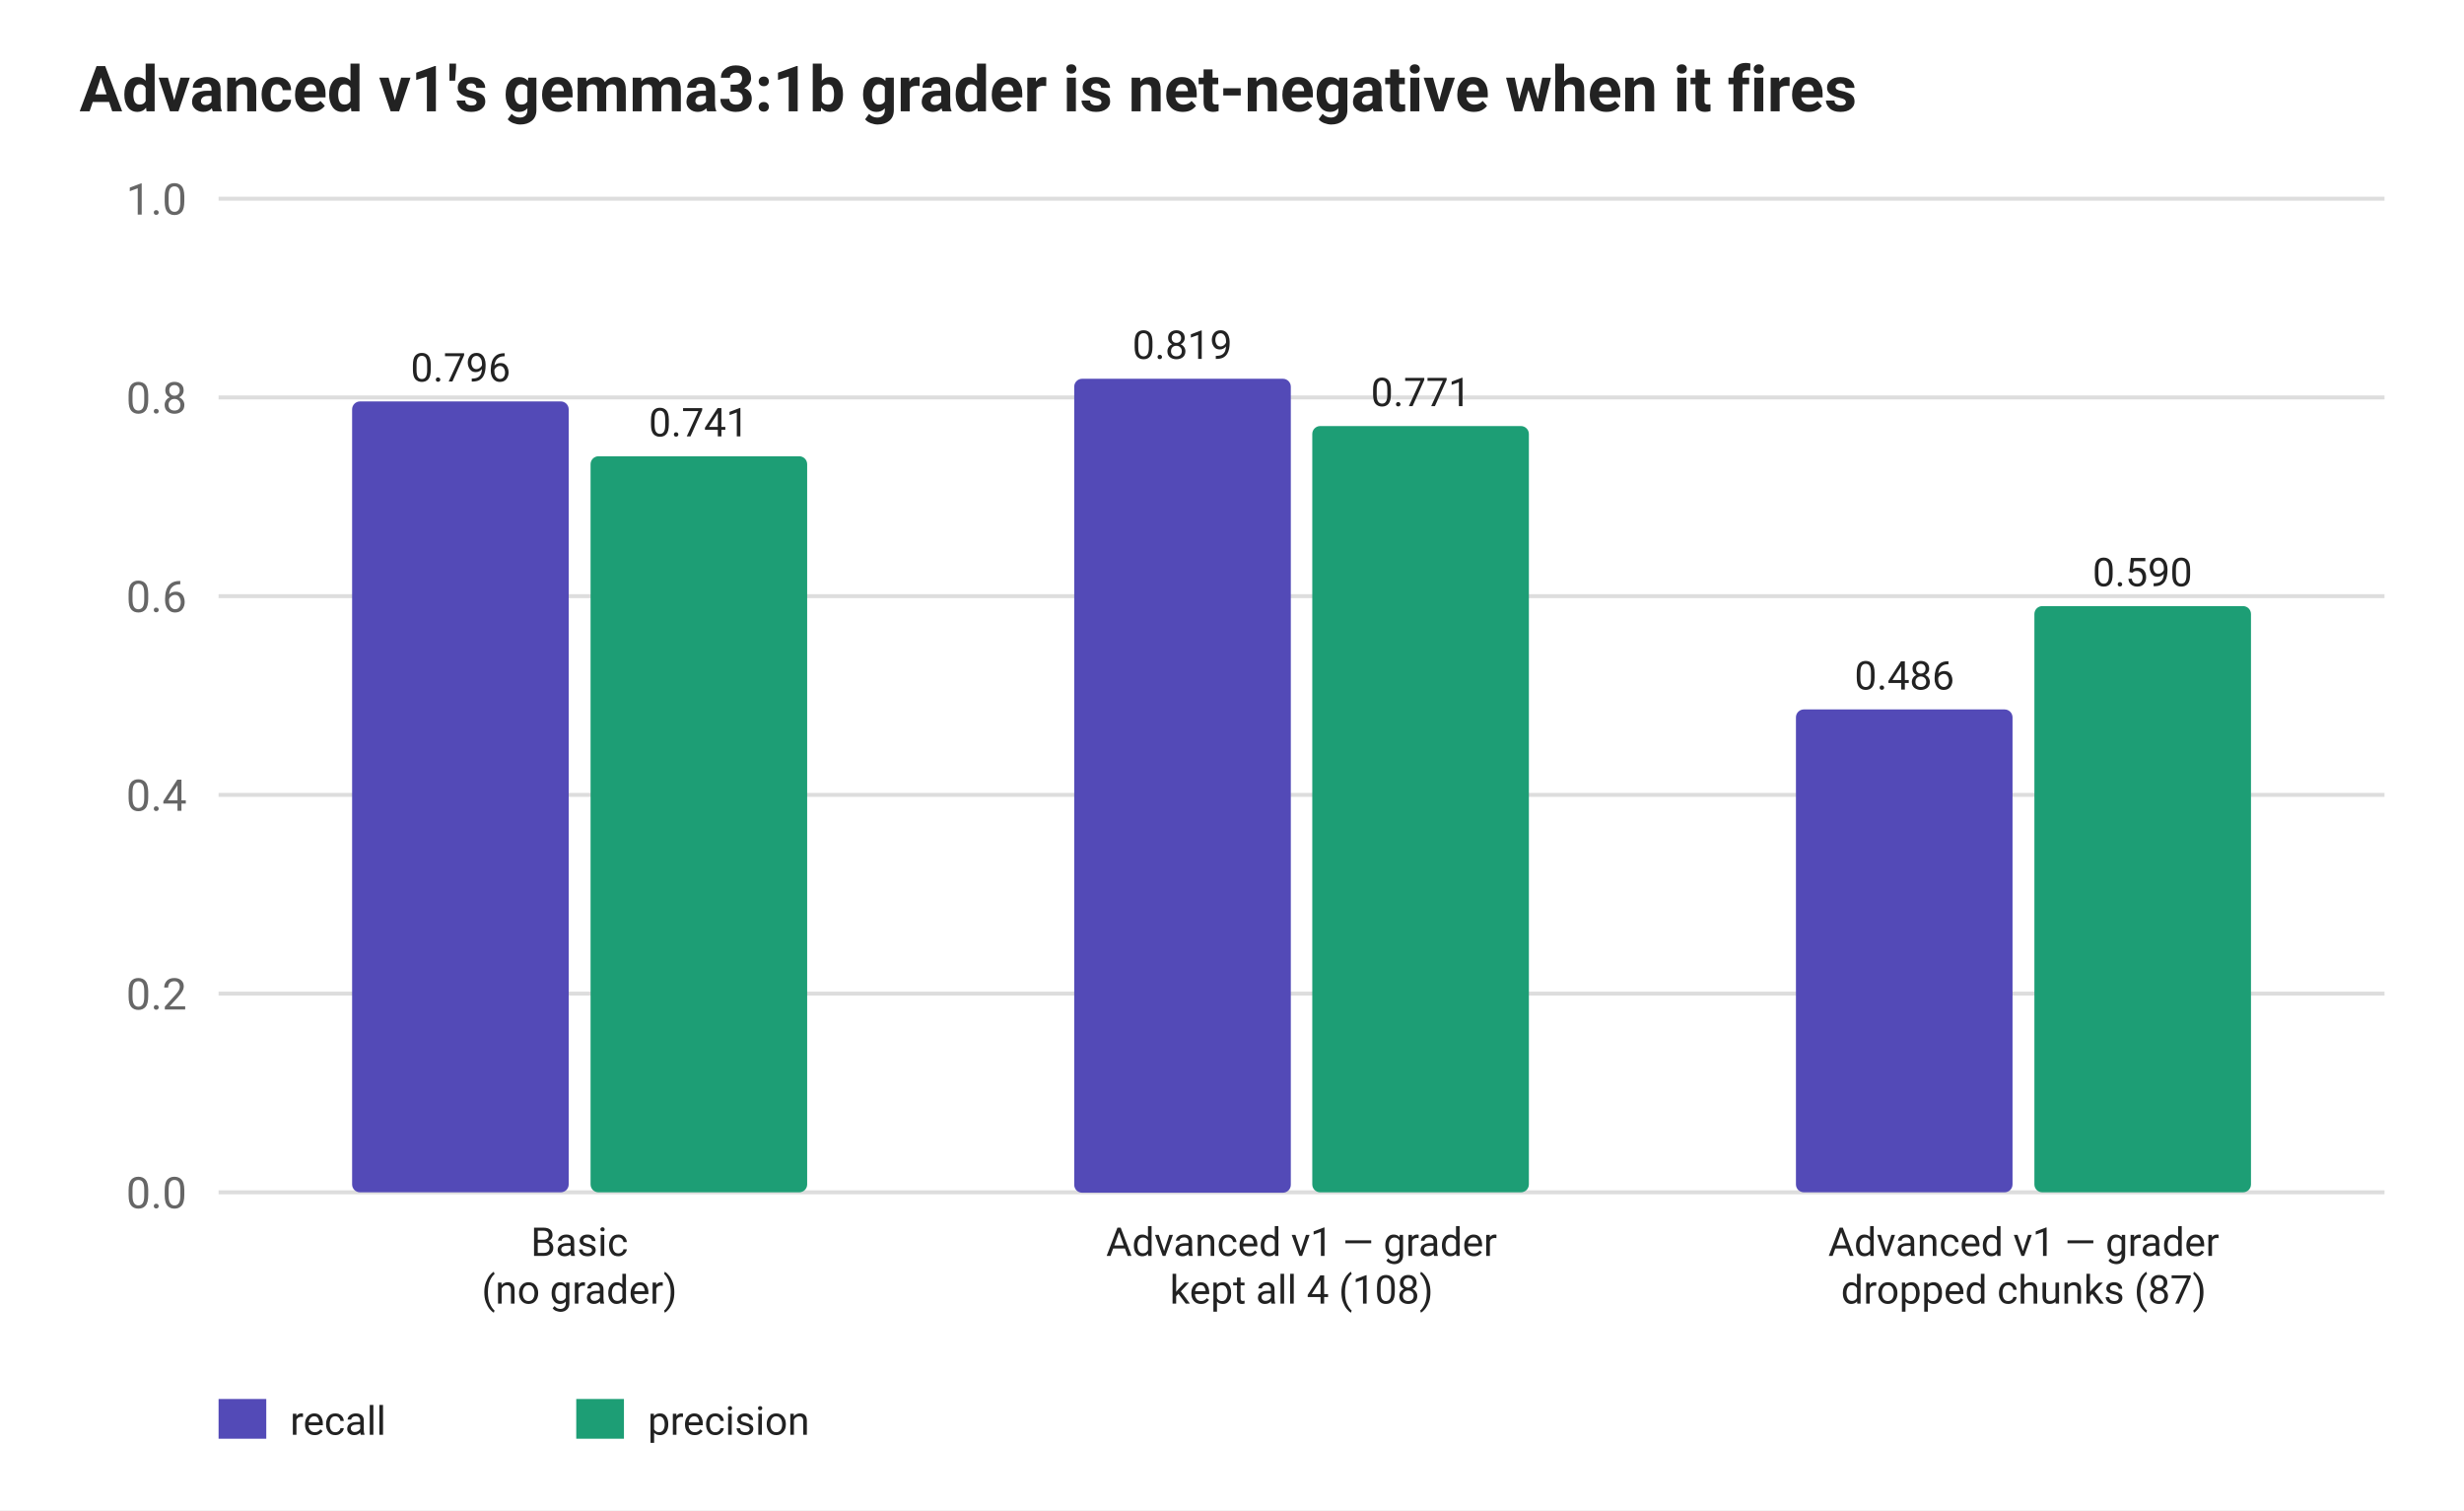
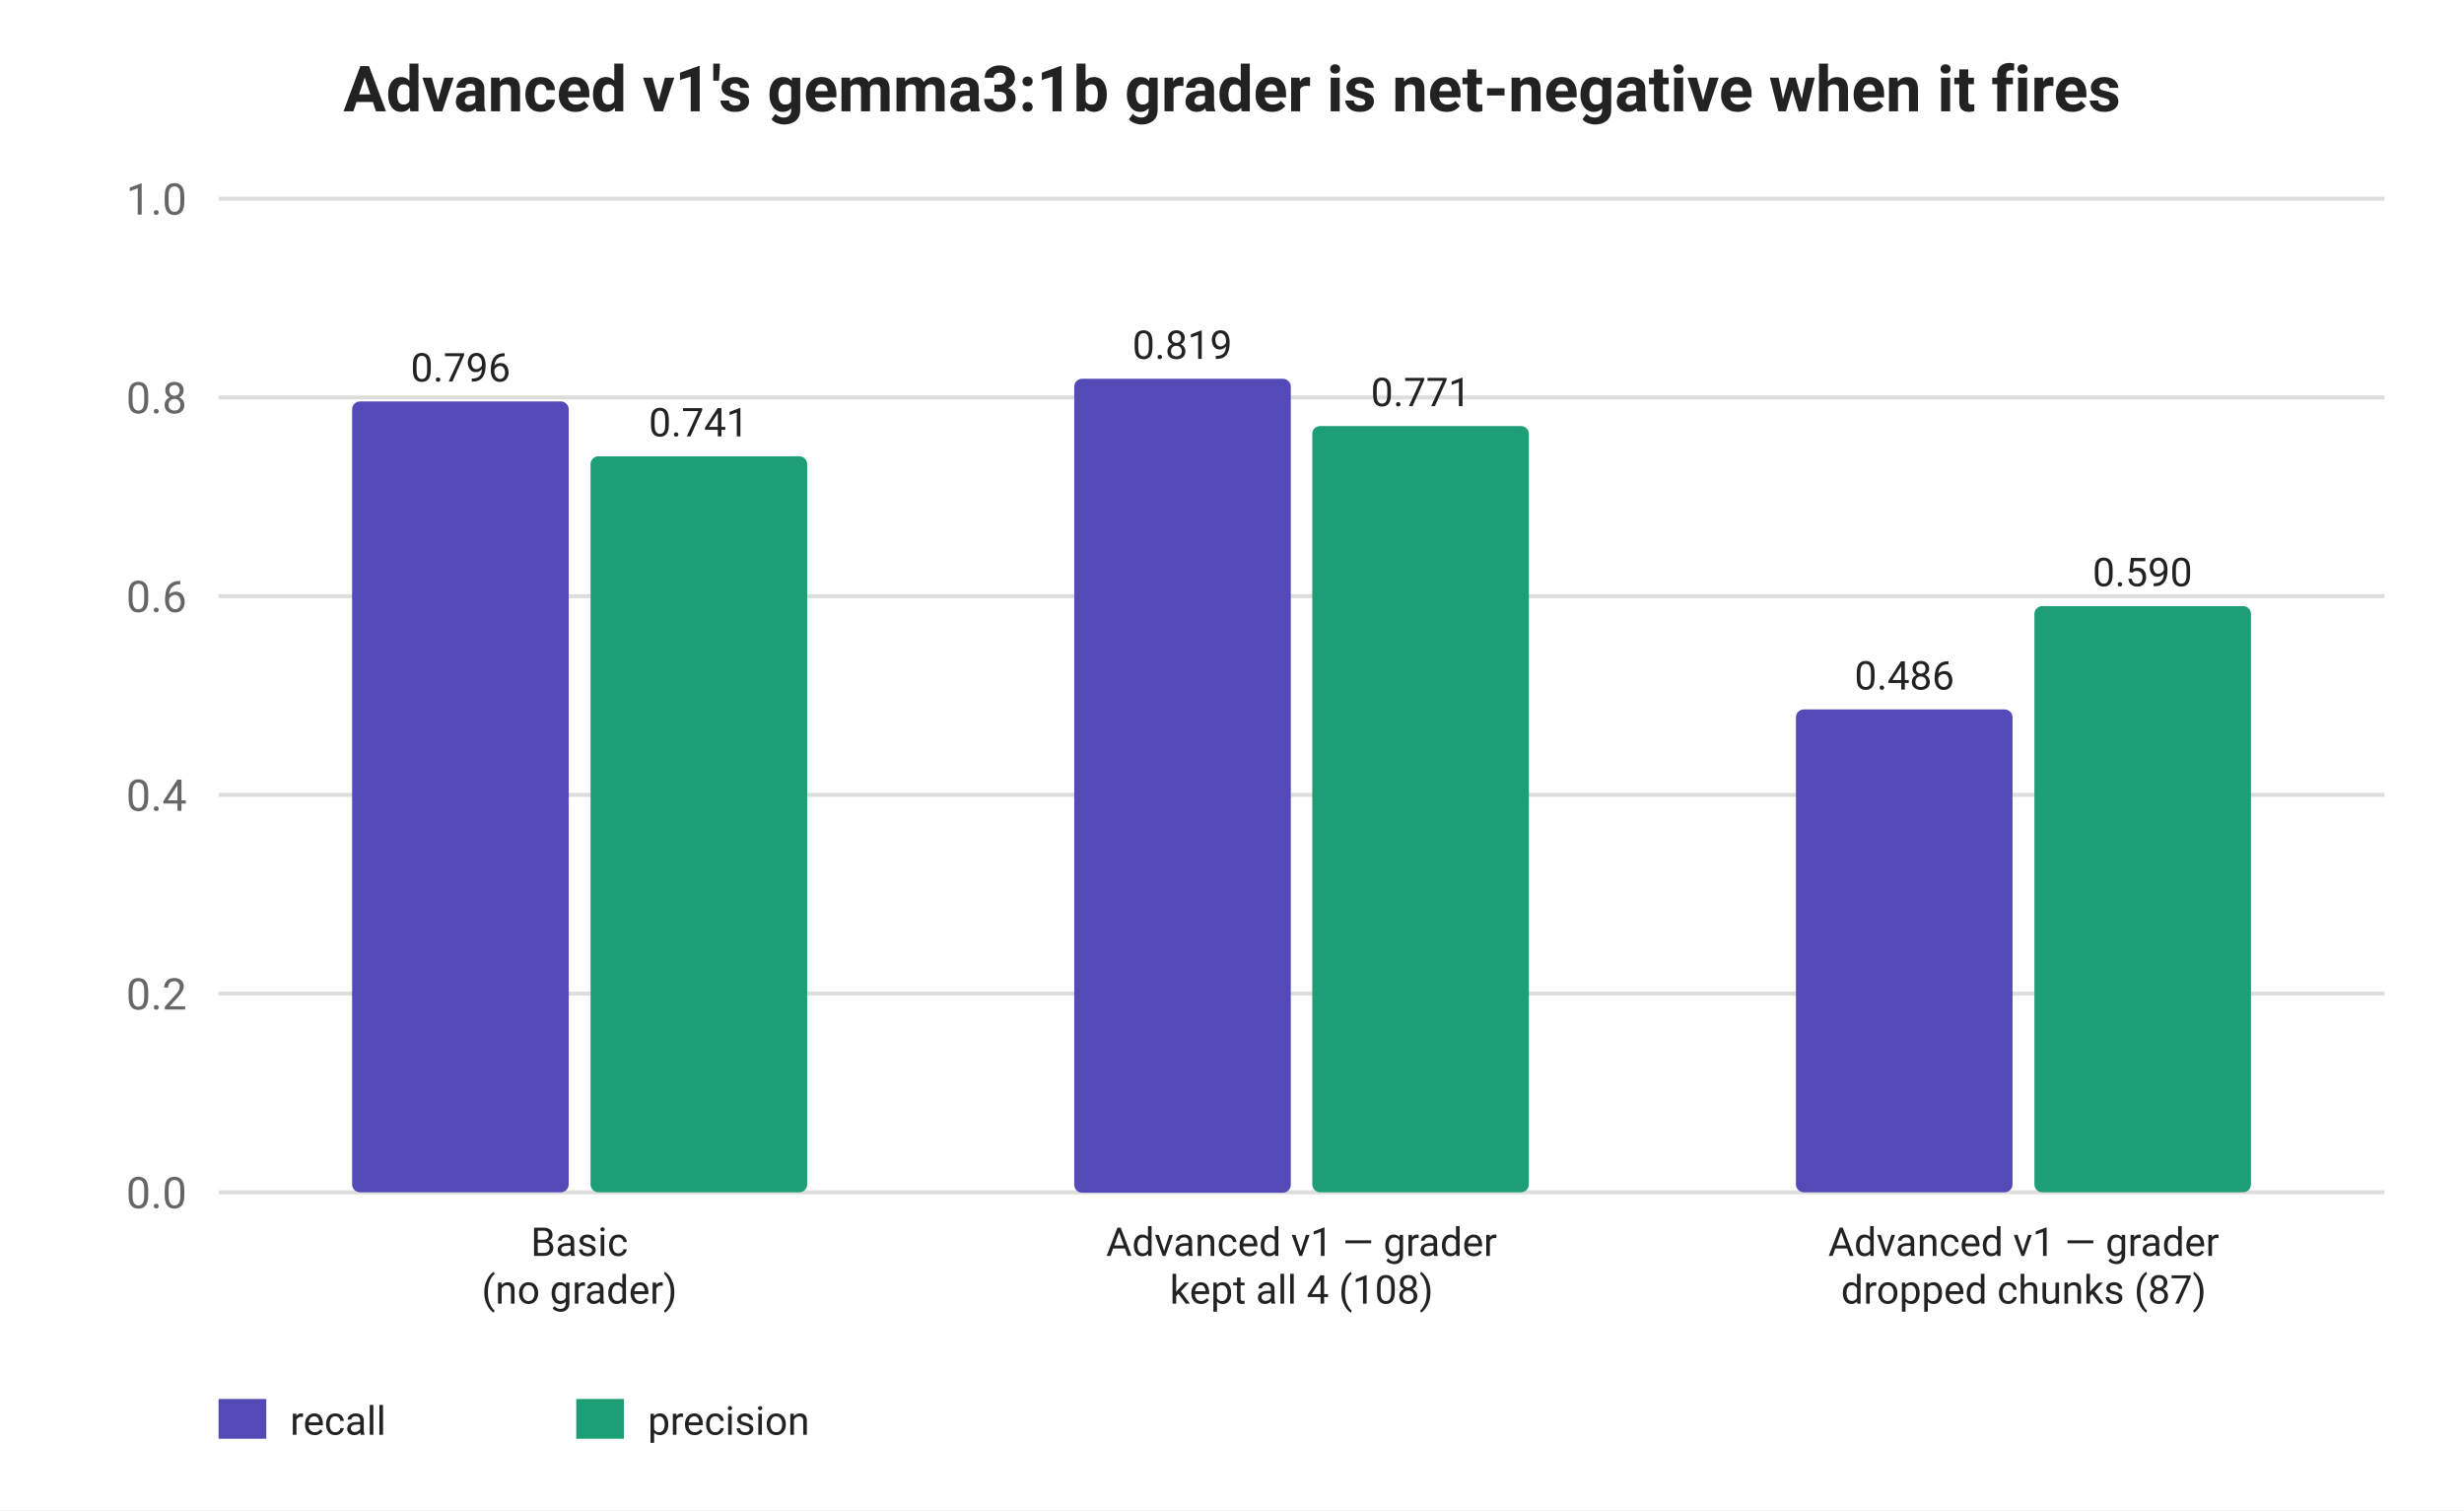
<svg xmlns="http://www.w3.org/2000/svg" width="620" height="380" viewBox="0 0 620 380" font-family="-apple-system,BHF,Segoe UI,Roboto,Helvetica,Arial,sans-serif">
  <rect width="620" height="380" fill="white" />
-   <text x="20.0" y="28.0" font-size="16" text-anchor="start" fill="#222222" font-weight="600">Advanced v1's gemma3:1b grader is net-negative when it fires</text>
+   <text x="310.0" y="28.0" font-size="16" text-anchor="middle" fill="#222222" font-weight="600">Advanced v1's gemma3:1b grader is net-negative when it fires</text>
  <line x1="55.0" y1="300.0" x2="600.0" y2="300.0" stroke="#dddddd" stroke-width="1" />
  <text x="47.0" y="304.0" font-size="11" text-anchor="end" fill="#666666" font-weight="400">0.0</text>
  <line x1="55.0" y1="250.0" x2="600.0" y2="250.0" stroke="#dddddd" stroke-width="1" />
  <text x="47.0" y="254.0" font-size="11" text-anchor="end" fill="#666666" font-weight="400">0.2</text>
  <line x1="55.0" y1="200.0" x2="600.0" y2="200.0" stroke="#dddddd" stroke-width="1" />
  <text x="47.0" y="204.0" font-size="11" text-anchor="end" fill="#666666" font-weight="400">0.4</text>
  <line x1="55.0" y1="150.0" x2="600.0" y2="150.0" stroke="#dddddd" stroke-width="1" />
  <text x="47.0" y="154.0" font-size="11" text-anchor="end" fill="#666666" font-weight="400">0.6</text>
  <line x1="55.0" y1="100.0" x2="600.0" y2="100.0" stroke="#dddddd" stroke-width="1" />
  <text x="47.0" y="104.0" font-size="11" text-anchor="end" fill="#666666" font-weight="400">0.8</text>
  <line x1="55.0" y1="50.0" x2="600.0" y2="50.0" stroke="#dddddd" stroke-width="1" />
  <text x="47.0" y="54.0" font-size="11" text-anchor="end" fill="#666666" font-weight="400">1.0</text>
  <rect x="88.6" y="101.0" width="54.5" height="199.0" fill="#534AB7" stroke="none" stroke-width="1" rx="2" />
  <text x="115.9" y="96.0" font-size="10" text-anchor="middle" fill="#222222" font-weight="400">0.796</text>
  <rect x="148.6" y="114.8" width="54.5" height="185.2" fill="#1D9E75" stroke="none" stroke-width="1" rx="2" />
  <text x="175.8" y="109.8" font-size="10" text-anchor="middle" fill="#222222" font-weight="400">0.741</text>
  <text x="145.8" y="316.0" font-size="10" text-anchor="middle" fill="#222222" font-weight="400">Basic</text>
  <text x="145.8" y="328.0" font-size="10" text-anchor="middle" fill="#222222" font-weight="400">(no grader)</text>
  <rect x="270.3" y="95.3" width="54.5" height="204.8" fill="#534AB7" stroke="none" stroke-width="1" rx="2" />
  <text x="297.5" y="90.3" font-size="10" text-anchor="middle" fill="#222222" font-weight="400">0.819</text>
  <rect x="330.2" y="107.2" width="54.5" height="192.8" fill="#1D9E75" stroke="none" stroke-width="1" rx="2" />
  <text x="357.5" y="102.2" font-size="10" text-anchor="middle" fill="#222222" font-weight="400">0.771</text>
  <text x="327.5" y="316.0" font-size="10" text-anchor="middle" fill="#222222" font-weight="400">Advanced v1 — grader</text>
  <text x="327.5" y="328.0" font-size="10" text-anchor="middle" fill="#222222" font-weight="400">kept all 4 (108)</text>
  <rect x="451.9" y="178.5" width="54.5" height="121.5" fill="#534AB7" stroke="none" stroke-width="1" rx="2" />
  <text x="479.2" y="173.5" font-size="10" text-anchor="middle" fill="#222222" font-weight="400">0.486</text>
  <rect x="511.9" y="152.5" width="54.5" height="147.5" fill="#1D9E75" stroke="none" stroke-width="1" rx="2" />
  <text x="539.1" y="147.5" font-size="10" text-anchor="middle" fill="#222222" font-weight="400">0.590</text>
  <text x="509.2" y="316.0" font-size="10" text-anchor="middle" fill="#222222" font-weight="400">Advanced v1 — grader</text>
  <text x="509.2" y="328.0" font-size="10" text-anchor="middle" fill="#222222" font-weight="400">dropped chunks (87)</text>
  <rect x="55.0" y="352.0" width="12.0" height="10.0" fill="#534AB7" stroke="none" stroke-width="1" rx="0" />
  <text x="73.0" y="361.0" font-size="10" text-anchor="start" fill="#222222" font-weight="400">recall</text>
  <rect x="145.0" y="352.0" width="12.0" height="10.0" fill="#1D9E75" stroke="none" stroke-width="1" rx="0" />
  <text x="163.0" y="361.0" font-size="10" text-anchor="start" fill="#222222" font-weight="400">precision</text>
</svg>
